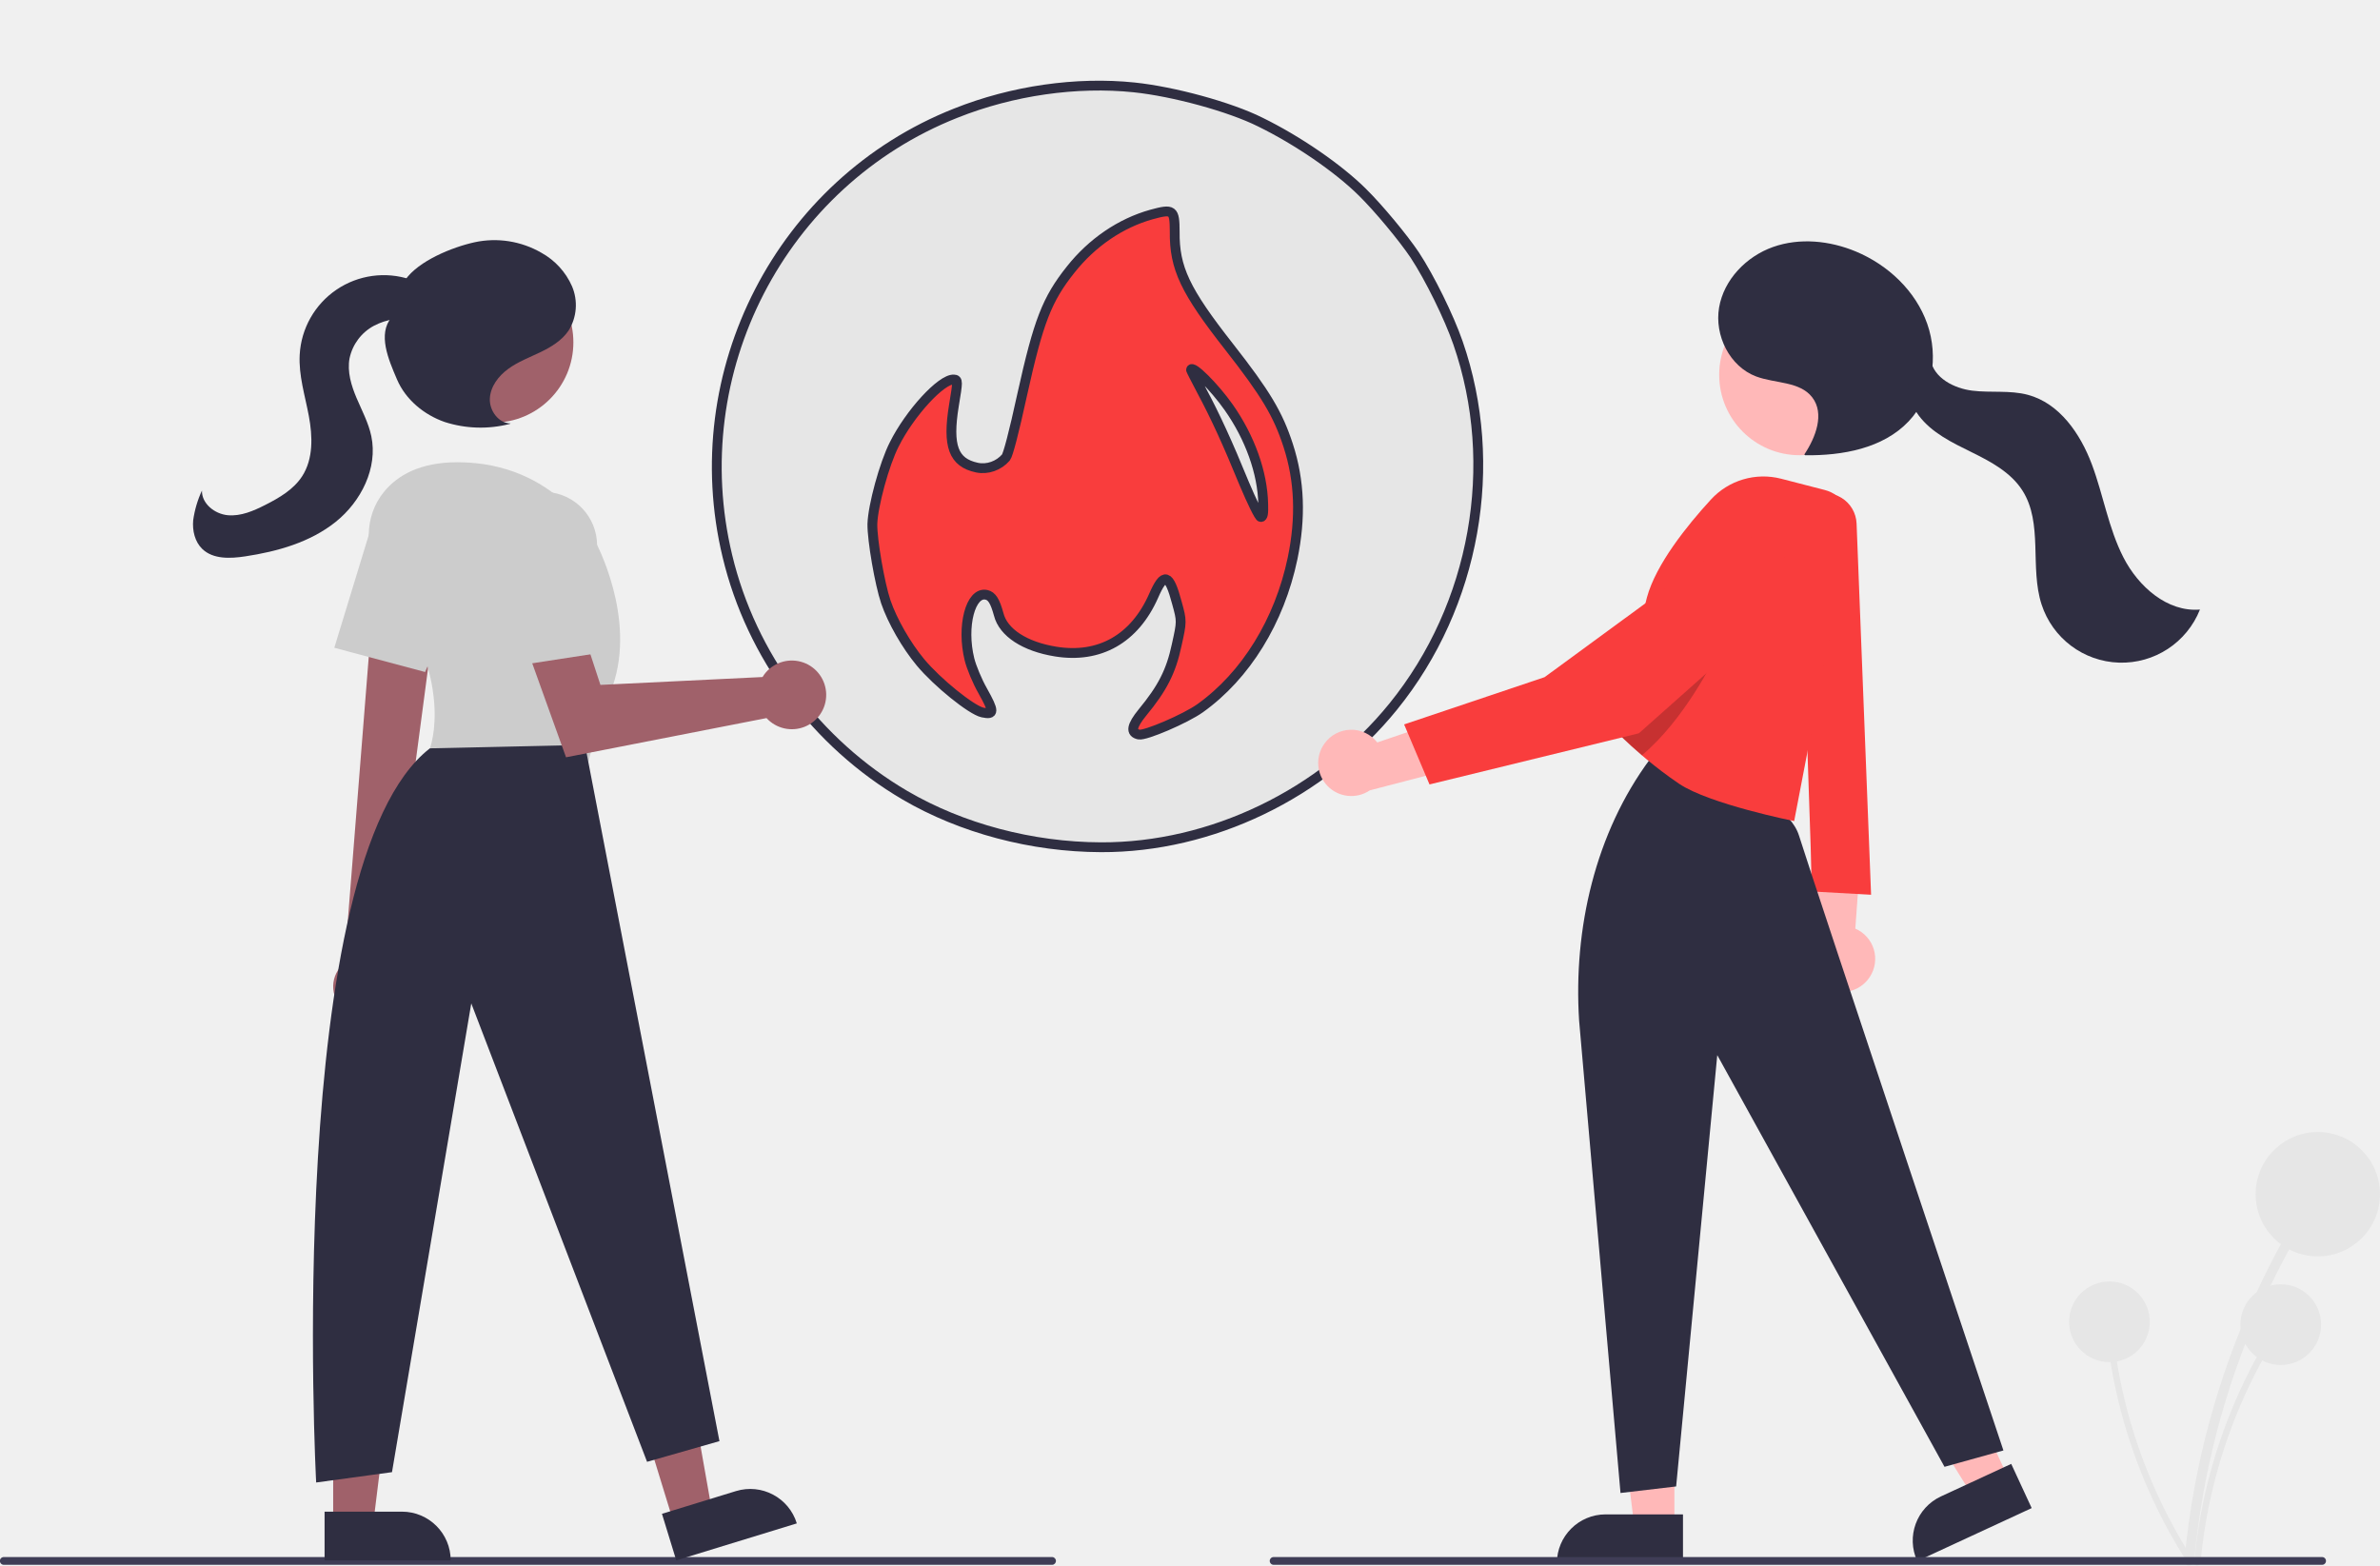
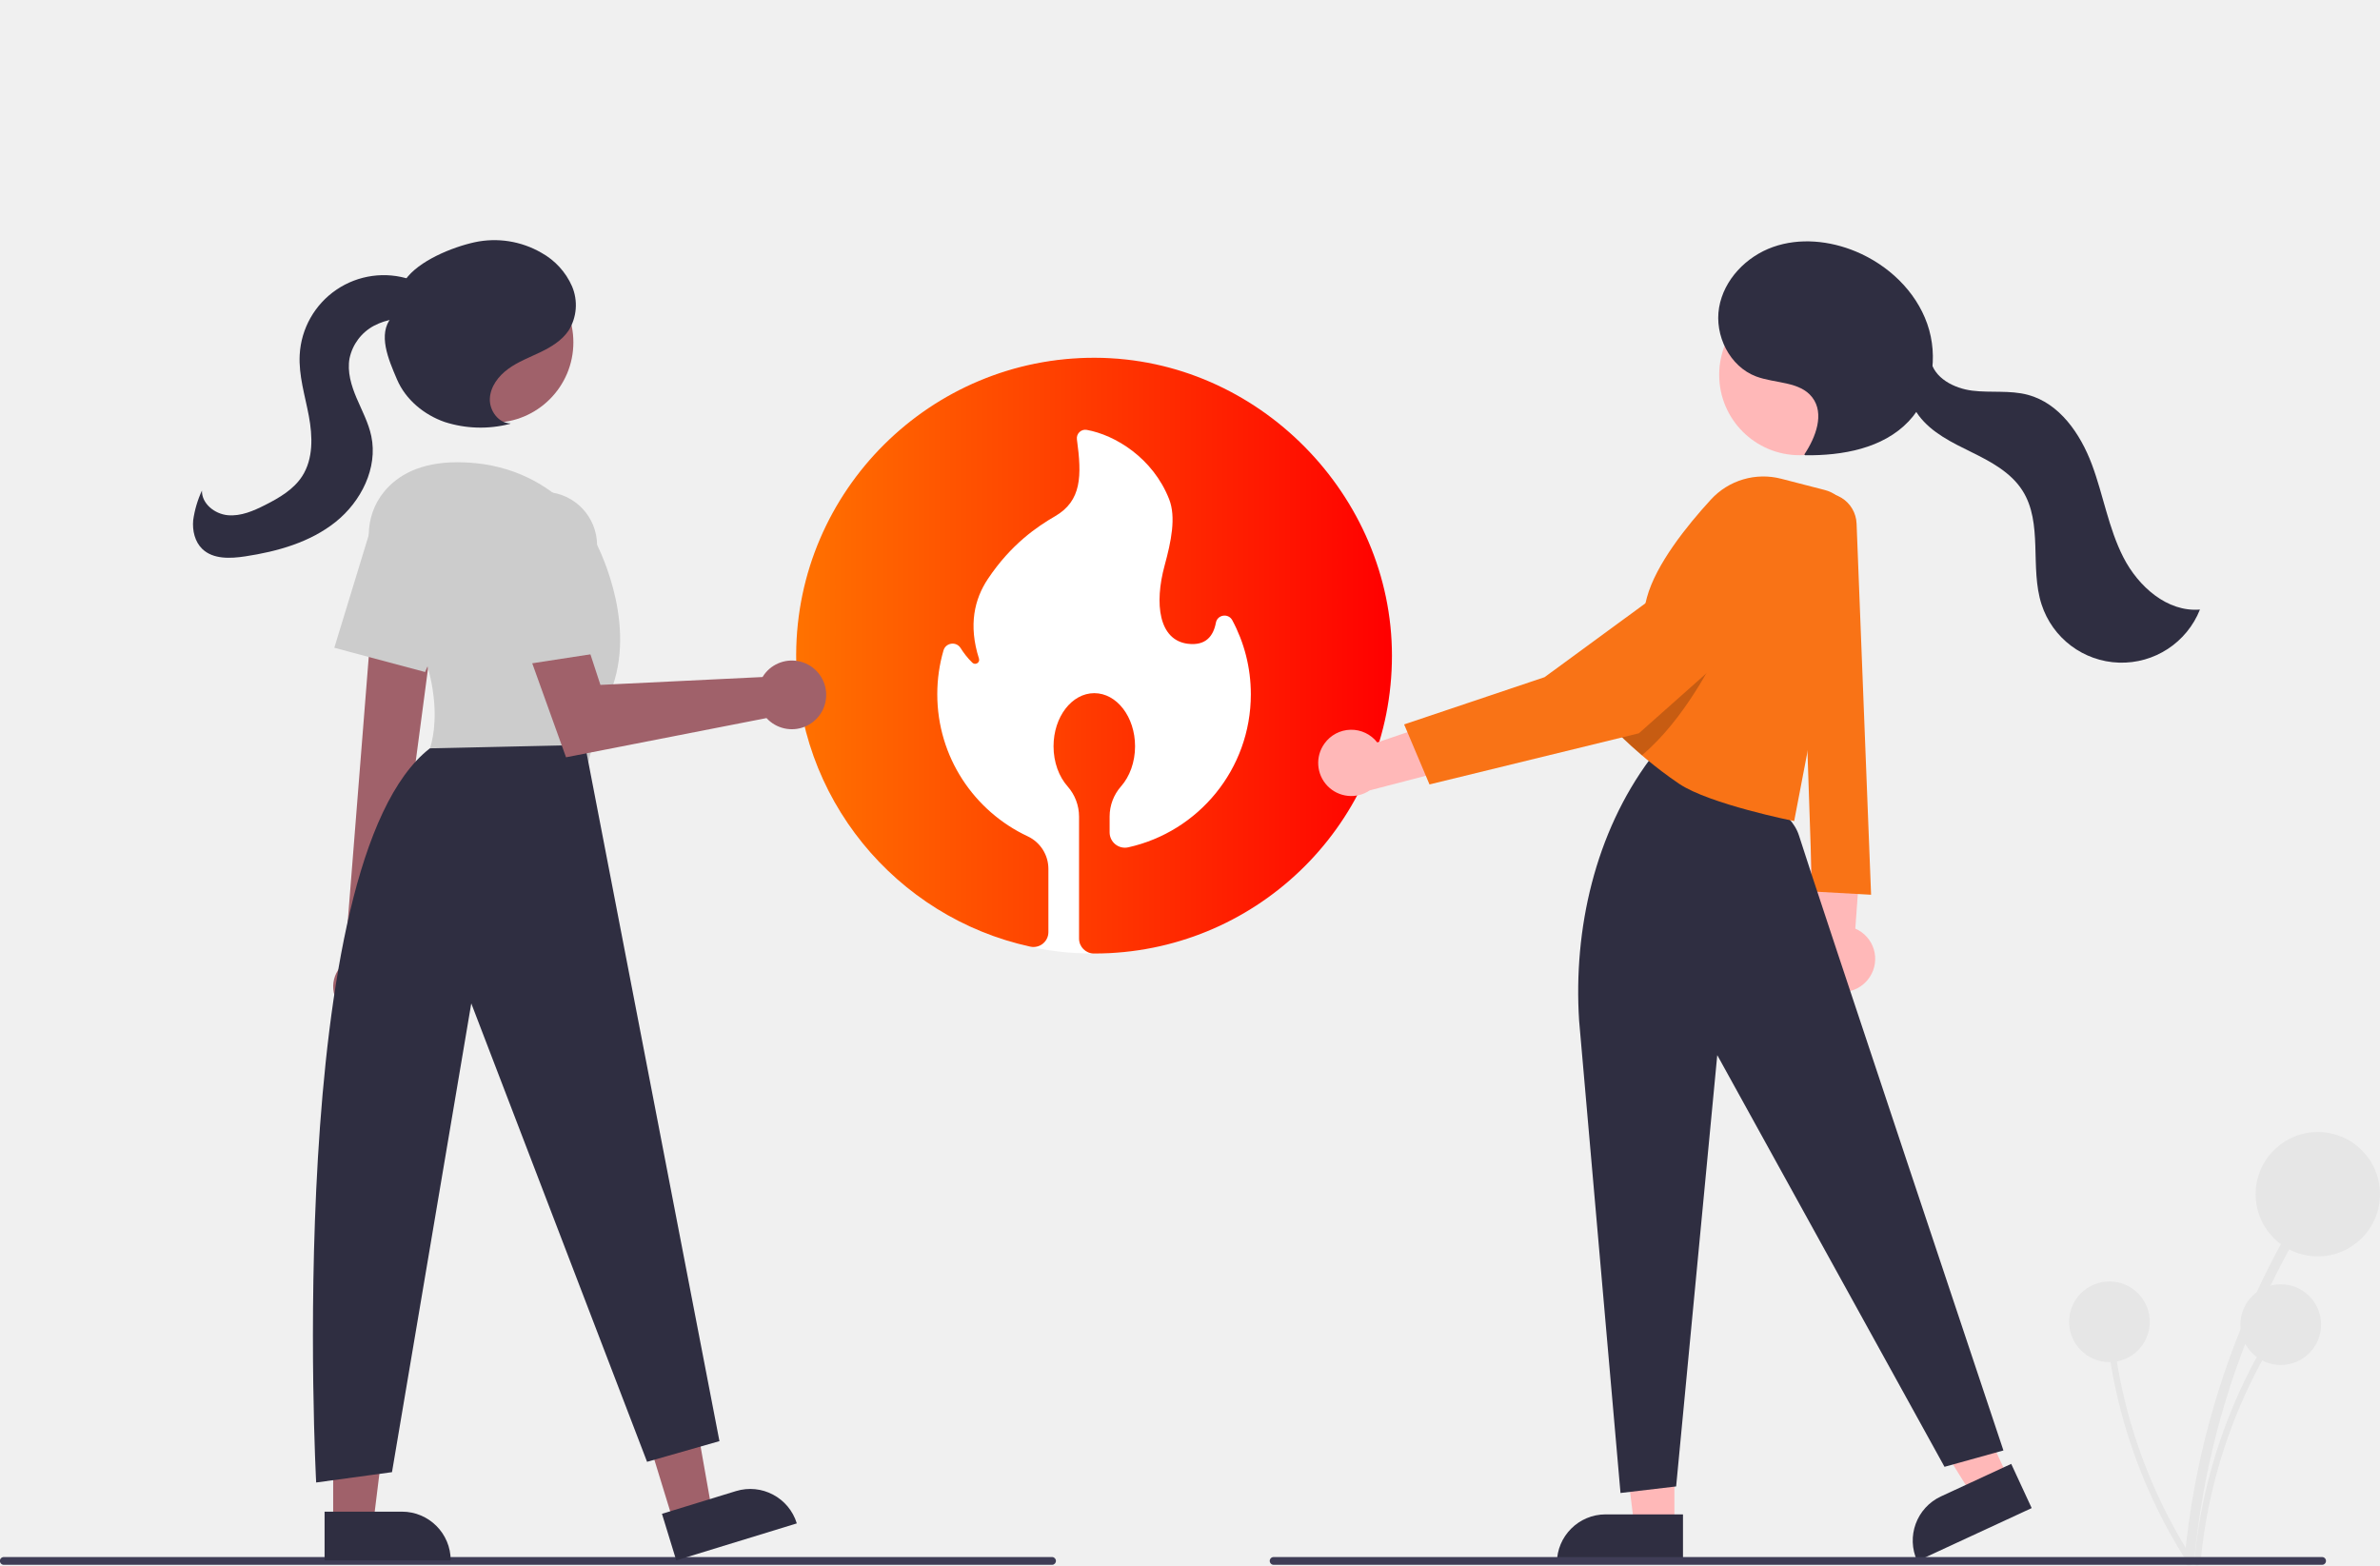
- <svg xmlns="http://www.w3.org/2000/svg" xmlns:ns1="https://boxy-svg.com" data-name="Layer 1" width="727.21" height="478.36" viewBox="0 0 727.21 478.36">
-   <g transform="matrix(0.057772, 0.010187, 0.010195, -0.057825, 187.3218, 241.652)" fill="#f83838" stroke="none" style="" ns1:origin="0.5 0.5" />
-   <ellipse style="stroke: rgb(0, 0, 0); fill: rgb(249, 61, 61);" cx="336.378" cy="142.257" rx="100.104" ry="98.84" />
-   <path d="M 322.236 26.902 C 304.594 28.773 286.017 35.589 270.513 45.948 C 222.667 77.757 205.494 140.636 230.419 192.825 C 243.917 221.158 268.909 243.145 298.715 253.038 C 317.694 259.319 339.876 260.453 360.594 256.111 C 393.537 249.226 423.339 226.173 438.981 195.502 C 457.089 160.017 455.617 116.447 435.237 82.702 C 430.893 75.484 422.605 64.991 416.728 59.18 C 412.182 54.766 402.892 47.418 397.014 43.677 C 388.257 38.06 374.36 32.315 362.061 29.241 C 351.975 26.633 334.263 25.633 322.236 26.902 Z M 343.489 67.397 C 345.689 78.36 350.37 84.44 367.076 98.405 C 380.975 110.031 385.986 115.443 390.998 124.132 C 396.676 133.953 399.42 144.916 399.485 157.612 C 399.552 177.19 392.936 195.634 381.375 208.264 C 377.632 212.341 366.742 220.025 364.737 220.025 C 362.061 220.025 361.997 217.885 364.4 213.209 C 368.814 204.722 370.349 199.176 370.349 190.889 C 370.415 183.474 370.415 183.405 367.742 178.259 C 363.534 169.972 361.929 169.839 360.325 177.657 C 357.387 191.69 348.163 199.844 334.6 200.511 C 325.043 200.98 317.759 198.172 315.218 193.028 C 313.281 189.284 312.01 187.949 310.274 187.949 C 305.328 187.949 304.794 198.976 309.34 208.331 C 310.408 210.535 313.081 214.412 315.286 216.882 C 320.095 222.364 320.298 223.365 316.623 223.365 C 313.149 223.365 301.185 217.284 294.902 212.341 C 289.559 208.132 283.878 201.781 280.672 196.436 C 277.73 191.491 272.651 178.796 271.717 174.051 C 270.713 168.572 271.446 155.34 273.187 148.857 C 275.861 138.499 283.144 126.204 286.885 125.667 C 288.155 125.467 288.22 125.936 288.558 133.49 C 289.157 145.982 292.032 150.528 299.384 150.528 C 302.656 150.528 305.798 148.591 307.401 145.651 C 307.866 144.714 308.205 137.965 308.269 125.805 C 308.468 102.88 309.607 95.8 314.819 85.373 C 319.494 75.953 326.78 68.335 335.466 63.79 C 341.547 60.649 342.083 60.917 343.489 67.397 Z" style="fill: rgb(230, 230, 230); stroke: rgb(47, 46, 65); stroke-width: 3px;" transform="matrix(0.978148, 0.207912, -0.207912, 0.978148, 36.96208, -66.60256)" />
-   <path d="M 363.162 113.432 C 363.162 113.565 364.697 116.303 366.569 119.581 C 371.112 127.398 375.12 135.415 380.602 147.581 C 383.141 153.059 385.546 157.603 386.016 157.603 C 386.683 157.603 386.818 156.532 386.618 153.594 C 386.081 144.039 381.872 133.477 375.053 124.457 C 370.513 118.445 363.162 111.628 363.162 113.432 Z" style="fill: rgb(230, 230, 230); stroke: rgb(47, 46, 65); stroke-width: 3px;" transform="matrix(0.999391, 0.034899, -0.034899, 0.999391, 4.952697, -13.00237)" />
-   <path d="M641.076,438.032a10.064,10.064,0,0,1,16.142-.352l33.834-11.5-4.69,17.968-31.41,8.166a10.111,10.111,0,0,1-13.875-14.281Z" transform="translate(-236.3952 -210.8201)" fill="#ffb8b8" />
-   <path d="M906.827,687.743a246.303,246.303,0,0,1,20.385-77.735q4.601-10.278,10.127-20.103c.947-1.685-1.644-3.199-2.59-1.514a249.707,249.707,0,0,0-27.786,76.655q-2.086,11.269-3.136,22.696c-.178,1.922,2.823,1.909,3,0Z" transform="translate(-236.3952 -210.8201)" fill="#e6e6e6" />
-   <circle cx="708.21" cy="364.897" r="19" fill="#e6e6e6" />
-   <path d="M908.77,688.248a159.788,159.788,0,0,1,13.225-50.43q2.985-6.668,6.57-13.042a.974.974,0,0,0-1.681-.982,161.996,161.996,0,0,0-18.026,49.73q-1.353,7.31-2.034,14.724c-.115,1.247,1.832,1.239,1.946,0Z" transform="translate(-236.3952 -210.8201)" fill="#e6e6e6" />
-   <circle cx="696.883" cy="404.751" r="12.326" fill="#e6e6e6" />
-   <path d="M906.314,687.084a159.788,159.788,0,0,1-20.59-47.897q-1.748-7.093-2.841-14.324a.974.974,0,0,0-1.929.259,161.996,161.996,0,0,0,16.374,50.298q3.429,6.597,7.452,12.861c.676,1.054,2.206-.15,1.535-1.197Z" transform="translate(-236.3952 -210.8201)" fill="#e6e6e6" />
-   <circle cx="644.542" cy="403.886" r="12.326" fill="#e6e6e6" />
-   <path d="M807.705,509.345a10.056,10.056,0,0,0-4.418-14.773l2.591-35.641-16.203,9.072.024,32.454a10.11,10.11,0,0,0,18.006,8.887Z" transform="translate(-236.3952 -210.8201)" fill="#ffb8b8" />
-   <path d="M803.674,370.799,808.105,484.217l-18-1-4-119,3.796-1.786A9.665,9.665,0,0,1,803.674,370.799Z" transform="translate(-236.3952 -210.8201)" fill="#f93d3d" />
-   <polygon points="511.612 466.235 499.352 466.234 493.52 418.946 511.614 418.947 511.612 466.235" fill="#ffb8b8" />
-   <path d="M490.595,462.731h23.644a0,0,0,0,1,0,0v14.887a0,0,0,0,1,0,0H475.708a0,0,0,0,1,0,0v0A14.887,14.887,0,0,1,490.595,462.731Z" fill="#2f2e41" />
-   <polygon points="613.615 451.583 602.489 456.734 577.329 416.272 593.749 408.671 613.615 451.583" fill="#ffb8b8" />
-   <path d="M832.188,665.526h23.644a0,0,0,0,1,0,0v14.887a0,0,0,0,1,0,0H817.301a0,0,0,0,1,0,0v0A14.887,14.887,0,0,1,832.188,665.526Z" transform="translate(-441.7098 202.8908) rotate(-24.84116)" fill="#2f2e41" />
-   <path d="M718.897,522.728l12.644,144.289,17-2L761.105,533.217l69.436,125.8,18-5S790.605,480.717,786.105,466.217c-4.933-15.895-44-22-44-22l-1.5-1.5C723.818,465.315,717.094,494.635,718.897,522.728Z" transform="translate(-236.3952 -210.8201)" fill="#2f2e41" />
-   <circle cx="549.859" cy="114.532" r="24.561" fill="#ffb8b8" />
-   <path d="M801.674,372.743l-17.07,88.97s-25.94-5.18-35.18-11.42c-3.66-2.48-6.98-5.04-9.78-7.36-.55-.45-1.07-.9-1.58-1.33-4.62-3.95-7.46-6.89-7.46-6.89s1.479-7.25,3.29-15.83c2.02-9.61,4.47-20.9,5.72-25.51,2.75-10.11,12.19-21.89,19.55-29.91a21.738,21.738,0,0,1,21.47-6.36l13.32,3.44A10.543,10.543,0,0,1,801.674,372.743Z" transform="translate(-236.3952 -210.8201)" fill="#f93d3d" />
-   <path d="M760.394,411.602s-9.18,19.08-22.33,30c-4.62-3.95-7.46-6.89-7.46-6.89s1.479-7.25,3.29-15.83C744.914,413.063,756.274,409.393,760.394,411.602Z" transform="translate(-236.3952 -210.8201)" opacity="0.2" />
-   <path d="M776.674,376.677a16.322,16.322,0,0,0-2.831-1.125,12.495,12.495,0,0,0-11.545,2.66l-53.958,39.523-42.914,14.435,7.754,18.341,63.976-15.624,42.43-37.708A12.754,12.754,0,0,0,776.674,376.677Z" transform="translate(-236.3952 -210.8201)" fill="#f93d3d" />
-   <path d="M787.708,349.687c3.496-5.232,6.254-12.488,2.406-17.466-3.799-4.914-11.292-4.19-17.111-6.365-8.104-3.029-12.804-12.549-11.338-21.076s8.31-15.594,16.464-18.486,17.348-1.951,25.333,1.379c9.829,4.1,18.261,12.03,21.797,22.076s1.646,22.108-5.689,29.83c-7.864,8.278-20.206,10.485-31.623,10.351" transform="translate(-236.3952 -210.8201)" fill="#2f2e41" />
-   <path d="M826.277,320.727c1.001,5.591,7.134,8.766,12.771,9.464s11.468-.197,16.955,1.269c9.674,2.584,16.055,11.888,19.567,21.265s5.069,19.498,9.633,28.412S898.612,397.909,908.591,397.075a25.732,25.732,0,0,1-48.394-1.569c-3.666-11.317.542-24.813-5.868-34.834-3.547-5.545-9.673-8.807-15.579-11.713s-12.106-5.889-16.066-11.148-4.751-13.563.129-17.981" transform="translate(-236.3952 -210.8201)" fill="#2f2e41" />
-   <path d="M945.88,688.964h-320.294a1.191,1.191,0,1,1,0-2.381h320.294a1.191,1.191,0,1,1,0,2.381Z" transform="translate(-236.3952 -210.8201)" fill="#3f3d56" />
-   <path d="M557.88,688.964h-320.294a1.191,1.191,0,1,1,0-2.381h320.294a1.191,1.191,0,0,1,0,2.381Z" transform="translate(-236.3952 -210.8201)" fill="#3f3d56" />
-   <polygon points="205.801 465.134 217.522 461.537 209.226 414.618 191.928 419.927 205.801 465.134" fill="#a0616a" />
-   <path d="M439.993,667.396h38.531a0,0,0,0,1,0,0V682.283a0,0,0,0,1,0,0H454.88a14.887,14.887,0,0,1-14.887-14.887v0A0,0,0,0,1,439.993,667.396Z" transform="translate(859.9015 974.4209) rotate(162.9391)" fill="#2f2e41" />
-   <polygon points="101.803 465.403 114.063 465.403 119.895 418.115 101.801 418.116 101.803 465.403" fill="#a0616a" />
-   <path d="M335.571,672.72h38.531a0,0,0,0,1,0,0v14.887a0,0,0,0,1,0,0H350.458a14.887,14.887,0,0,1-14.887-14.887v0A0,0,0,0,1,335.571,672.72Z" transform="translate(473.3094 1149.49) rotate(179.9974)" fill="#2f2e41" />
-   <path d="M341.319,519.146a9.162,9.162,0,0,1,.318-14.046l9.505-119.695,19.331,4.83L354.995,506.994a9.212,9.212,0,0,1-13.677,12.152Z" transform="translate(-236.3952 -210.8201)" fill="#a0616a" />
-   <circle cx="150.634" cy="104.601" r="24.561" fill="#a0616a" />
-   <path d="M353.483,387.78c-5.837-8.013-6.017-19.049.271-26.714,4.103-5.002,10.966-9.004,22.425-9.004,30.543,0,42.128,24.224,42.128,24.224s12.638,23.17,5.266,44.235-7.372,23.17-7.372,23.17l-48.447-4.213S375.927,418.592,353.483,387.78Z" transform="translate(-236.3952 -210.8201)" fill="#ccc" />
-   <path d="M338.543,408.748l10.437-34.146a16.327,16.327,0,0,1,23.097-9.737h0a16.356,16.356,0,0,1,7.465,21.074l-13.269,30.218Z" transform="translate(-236.3952 -210.8201)" fill="#ccc" />
-   <path d="M415.148,438.425l41.075,212.747-22.117,6.319L380.392,517.415,356.168,660.651l-23.17,3.16S322.834,474.292,367.754,439.478Z" transform="translate(-236.3952 -210.8201)" fill="#2f2e41" />
-   <path d="M470.354,416.343a10.527,10.527,0,0,0-.963,1.349L419.856,420.094l-9.538-29.12L393.756,398.846l15.588,43.371,61.262-11.981a10.496,10.496,0,1,0-.252-13.893Z" transform="translate(-236.3952 -210.8201)" fill="#a0616a" />
-   <path d="M386.293,379.345a16.326,16.326,0,0,1,17.233-18.202h0a16.356,16.356,0,0,1,15.308,16.295V410.44l-28.369,4.365Z" transform="translate(-236.3952 -210.8201)" fill="#ccc" />
-   <path d="M392.431,340.205c-3.686-.016-6.53-3.897-6.365-7.58s2.639-6.923,5.619-9.093,6.475-3.492,9.798-5.087,6.617-3.586,8.669-6.648a14.716,14.716,0,0,0,1.023-13.504,21.669,21.669,0,0,0-9.333-10.224,28.688,28.688,0,0,0-20.417-3.228c-6.888,1.511-17.154,5.695-21.19,11.478l-4.208,11.458c-4.288,5.156-.968,12.813,1.668,18.98s8.248,10.806,14.581,13.011a35.794,35.794,0,0,0,19.841.595" transform="translate(-236.3952 -210.8201)" fill="#2f2e41" />
-   <path d="M369.985,302.044c-1.809-2.899-4.944-4.743-8.186-5.825a25.724,25.724,0,0,0-33.832,23.003c-.344,6.314,1.634,12.489,2.795,18.705s1.393,13.082-2.034,18.396c-2.611,4.048-6.964,6.596-11.261,8.773-3.581,1.814-7.455,3.516-11.453,3.154s-8.016-3.528-7.91-7.541a32.054,32.054,0,0,0-2.682,9.08c-.281,3.156.497,6.561,2.776,8.762,3.313,3.199,8.563,2.965,13.116,2.274,9.857-1.494,19.838-4.295,27.626-10.52s12.955-16.475,10.904-26.231c-.857-4.075-2.87-7.796-4.497-11.63s-2.897-8.027-2.15-12.124a14.735,14.735,0,0,1,7.493-9.982,19.601,19.601,0,0,1,12.523-1.899c2.799.459,6.294,1.173,7.954-1.127a4.508,4.508,0,0,0-.094-4.809,13.248,13.248,0,0,0-3.593-3.56" transform="translate(-236.3952 -210.8201)" fill="#2f2e41" />
+ <svg xmlns="http://www.w3.org/2000/svg" xmlns:ns1="https://boxy-svg.com" data-name="Layer 1" width="727.21" height="478.36" viewBox="0 0 727.21 478.36" version="1.1" id="svg28" xml:space="preserve">
+   <defs id="defs28">
+     <linearGradient id="paint0_linear_132_1045" x1="-0.001" y1="182.507" x2="365.007" y2="182.507" gradientUnits="userSpaceOnUse">
+       <stop stop-color="#FF7200" id="stop1" />
+       <stop offset="1" stop-color="#FF0000" id="stop2" />
+     </linearGradient>
+     <clipPath id="clip0_132_1045">
+       <rect width="365" height="365" fill="white" id="rect2" />
+     </clipPath>
+   </defs>
+   <g style="fill:none" id="g28" transform="matrix(0.4987318,0,0,0.4987318,243.2703,109.3147)">
+     <ellipse cx="181.5" cy="182.5" rx="179.5" ry="182.5" fill="#ffffff" id="ellipse1" />
+     <g clip-path="url(#clip0_132_1045)" id="g1-3">
+       <path d="M 183.014,-2.06635e-5 C 82.507,-0.279 0.4,81.25 2.08512e-5,181.757 -0.35,269.471 61.179,342.871 143.436,360.807 c 5.7,1.243 11.093,-3.107 11.093,-8.943 v -38.721 c 0,-8.564 -4.972,-16.329 -12.729,-19.964 -32.7,-15.322 -55.35,-48.515 -55.35,-87.015 0,-9.314 1.329,-18.321 3.8,-26.835 1.393,-4.786 7.807,-5.708 10.471,-1.493 1.9,3.007 4.293,6.193 7.229,9 1.843,1.764 4.807,-0.093 4.036,-2.522 -6.543,-20.593 -2.765,-36.478 5.485,-48.828 14.2,-21.265 30.229,-32.065 41.1,-38.365 16.408,-9.5 16.472,-24.8 13.429,-47.107 -0.471,-3.471 2.564,-6.443 6.014,-5.822 17.265,3.086 40.522,17.064 50.493,42.479 4.343,11.064 1.2,26.029 -2.757,40.522 -6.429,23.536 -3.586,45.814 14.186,48.036 11.05,1.378 15.685,-4.786 17.207,-12.893 0.936,-4.979 7.643,-5.993 10.043,-1.529 7.264,13.522 11.378,28.986 11.371,45.407 -0.014,45.907 -32.121,84.207 -75.136,93.736 -5.85,1.293 -11.385,-3.2 -11.385,-9.193 v -9.671 c 0,-6.807 2.485,-13.379 6.993,-18.486 5.264,-5.964 8.592,-14.757 8.592,-24.564 0,-17.972 -11.178,-32.543 -24.971,-32.543 -13.793,0 -24.971,14.571 -24.971,32.543 0,9.821 3.335,18.621 8.614,24.585 4.514,5.108 7.014,11.686 7.014,18.508 v 20.657 54.078 c 0,5.029 4.114,9.15 9.15,9.15 h 0.05 c 3.193,0 6.372,-0.085 9.529,-0.243 C 288.4,359.814 365.007,280.114 365.007,182.514 365.007,84.914 283.571,0.279 183.014,-2.06635e-5 Z" fill="url(#paint0_linear_132_1045)" id="path1" style="fill:url(#paint0_linear_132_1045)" />
+     </g>
+   </g>
+   <g transform="matrix(0.057772, 0.010187, 0.010195, -0.057825, 187.3218, 241.652)" fill="#f83838" stroke="none" style="" ns1:origin="0.5 0.5" id="g1" />
+   <path d="M641.076,438.032a10.064,10.064,0,0,1,16.142-.352l33.834-11.5-4.69,17.968-31.41,8.166a10.111,10.111,0,0,1-13.875-14.281Z" transform="translate(-236.3952 -210.8201)" fill="#ffb8b8" id="path3" />
+   <path d="M906.827,687.743a246.303,246.303,0,0,1,20.385-77.735q4.601-10.278,10.127-20.103c.947-1.685-1.644-3.199-2.59-1.514a249.707,249.707,0,0,0-27.786,76.655q-2.086,11.269-3.136,22.696c-.178,1.922,2.823,1.909,3,0Z" transform="translate(-236.3952 -210.8201)" fill="#e6e6e6" id="path4" />
+   <circle cx="708.21" cy="364.897" r="19" fill="#e6e6e6" id="circle4" />
+   <path d="M908.77,688.248a159.788,159.788,0,0,1,13.225-50.43q2.985-6.668,6.57-13.042a.974.974,0,0,0-1.681-.982,161.996,161.996,0,0,0-18.026,49.73q-1.353,7.31-2.034,14.724c-.115,1.247,1.832,1.239,1.946,0Z" transform="translate(-236.3952 -210.8201)" fill="#e6e6e6" id="path5" />
+   <circle cx="696.883" cy="404.751" r="12.326" fill="#e6e6e6" id="circle5" />
+   <path d="M906.314,687.084a159.788,159.788,0,0,1-20.59-47.897q-1.748-7.093-2.841-14.324a.974.974,0,0,0-1.929.259,161.996,161.996,0,0,0,16.374,50.298q3.429,6.597,7.452,12.861c.676,1.054,2.206-.15,1.535-1.197Z" transform="translate(-236.3952 -210.8201)" fill="#e6e6e6" id="path6" />
+   <circle cx="644.542" cy="403.886" r="12.326" fill="#e6e6e6" id="circle6" />
+   <path d="M807.705,509.345a10.056,10.056,0,0,0-4.418-14.773l2.591-35.641-16.203,9.072.024,32.454a10.11,10.11,0,0,0,18.006,8.887Z" transform="translate(-236.3952 -210.8201)" fill="#ffb8b8" id="path7" />
+   <path d="M803.674,370.799,808.105,484.217l-18-1-4-119,3.796-1.786A9.665,9.665,0,0,1,803.674,370.799Z" transform="translate(-236.3952 -210.8201)" fill="#f93d3d" id="path8" style="fill:#f97316;fill-opacity:1" />
+   <polygon points="511.612 466.235 499.352 466.234 493.52 418.946 511.614 418.947 511.612 466.235" fill="#ffb8b8" id="polygon8" />
+   <path d="M490.595,462.731h23.644a0,0,0,0,1,0,0v14.887a0,0,0,0,1,0,0H475.708a0,0,0,0,1,0,0v0A14.887,14.887,0,0,1,490.595,462.731Z" fill="#2f2e41" id="path9" />
+   <polygon points="613.615 451.583 602.489 456.734 577.329 416.272 593.749 408.671 613.615 451.583" fill="#ffb8b8" id="polygon9" />
+   <path d="M832.188,665.526h23.644a0,0,0,0,1,0,0v14.887a0,0,0,0,1,0,0H817.301a0,0,0,0,1,0,0v0A14.887,14.887,0,0,1,832.188,665.526Z" transform="translate(-441.7098 202.8908) rotate(-24.84116)" fill="#2f2e41" id="path10" />
+   <path d="M718.897,522.728l12.644,144.289,17-2L761.105,533.217l69.436,125.8,18-5S790.605,480.717,786.105,466.217c-4.933-15.895-44-22-44-22l-1.5-1.5C723.818,465.315,717.094,494.635,718.897,522.728Z" transform="translate(-236.3952 -210.8201)" fill="#2f2e41" id="path11" />
+   <circle cx="549.859" cy="114.532" r="24.561" fill="#ffb8b8" id="circle11" />
+   <path d="M801.674,372.743l-17.07,88.97s-25.94-5.18-35.18-11.42c-3.66-2.48-6.98-5.04-9.78-7.36-.55-.45-1.07-.9-1.58-1.33-4.62-3.95-7.46-6.89-7.46-6.89s1.479-7.25,3.29-15.83c2.02-9.61,4.47-20.9,5.72-25.51,2.75-10.11,12.19-21.89,19.55-29.91a21.738,21.738,0,0,1,21.47-6.36l13.32,3.44A10.543,10.543,0,0,1,801.674,372.743Z" transform="translate(-236.3952 -210.8201)" fill="#f93d3d" id="path12" style="fill:#f97316;fill-opacity:1" />
+   <path d="M760.394,411.602s-9.18,19.08-22.33,30c-4.62-3.95-7.46-6.89-7.46-6.89s1.479-7.25,3.29-15.83C744.914,413.063,756.274,409.393,760.394,411.602Z" transform="translate(-236.3952 -210.8201)" opacity="0.2" id="path13" />
+   <path d="M776.674,376.677a16.322,16.322,0,0,0-2.831-1.125,12.495,12.495,0,0,0-11.545,2.66l-53.958,39.523-42.914,14.435,7.754,18.341,63.976-15.624,42.43-37.708A12.754,12.754,0,0,0,776.674,376.677Z" transform="translate(-236.3952 -210.8201)" fill="#f93d3d" id="path14" style="fill:#f97316;fill-opacity:1" />
+   <path d="M787.708,349.687c3.496-5.232,6.254-12.488,2.406-17.466-3.799-4.914-11.292-4.19-17.111-6.365-8.104-3.029-12.804-12.549-11.338-21.076s8.31-15.594,16.464-18.486,17.348-1.951,25.333,1.379c9.829,4.1,18.261,12.03,21.797,22.076s1.646,22.108-5.689,29.83c-7.864,8.278-20.206,10.485-31.623,10.351" transform="translate(-236.3952 -210.8201)" fill="#2f2e41" id="path15" />
+   <path d="M826.277,320.727c1.001,5.591,7.134,8.766,12.771,9.464s11.468-.197,16.955,1.269c9.674,2.584,16.055,11.888,19.567,21.265s5.069,19.498,9.633,28.412S898.612,397.909,908.591,397.075a25.732,25.732,0,0,1-48.394-1.569c-3.666-11.317.542-24.813-5.868-34.834-3.547-5.545-9.673-8.807-15.579-11.713s-12.106-5.889-16.066-11.148-4.751-13.563.129-17.981" transform="translate(-236.3952 -210.8201)" fill="#2f2e41" id="path16" />
+   <path d="M945.88,688.964h-320.294a1.191,1.191,0,1,1,0-2.381h320.294a1.191,1.191,0,1,1,0,2.381Z" transform="translate(-236.3952 -210.8201)" fill="#3f3d56" id="path17" />
+   <path d="M557.88,688.964h-320.294a1.191,1.191,0,1,1,0-2.381h320.294a1.191,1.191,0,0,1,0,2.381Z" transform="translate(-236.3952 -210.8201)" fill="#3f3d56" id="path18" />
+   <polygon points="205.801 465.134 217.522 461.537 209.226 414.618 191.928 419.927 205.801 465.134" fill="#a0616a" id="polygon18" />
+   <path d="M439.993,667.396h38.531a0,0,0,0,1,0,0V682.283a0,0,0,0,1,0,0H454.88a14.887,14.887,0,0,1-14.887-14.887v0A0,0,0,0,1,439.993,667.396Z" transform="translate(859.9015 974.4209) rotate(162.9391)" fill="#2f2e41" id="path19" />
+   <polygon points="101.803 465.403 114.063 465.403 119.895 418.115 101.801 418.116 101.803 465.403" fill="#a0616a" id="polygon19" />
+   <path d="M335.571,672.72h38.531a0,0,0,0,1,0,0v14.887a0,0,0,0,1,0,0H350.458a14.887,14.887,0,0,1-14.887-14.887v0A0,0,0,0,1,335.571,672.72Z" transform="translate(473.3094 1149.49) rotate(179.9974)" fill="#2f2e41" id="path20" />
+   <path d="M341.319,519.146a9.162,9.162,0,0,1,.318-14.046l9.505-119.695,19.331,4.83L354.995,506.994a9.212,9.212,0,0,1-13.677,12.152Z" transform="translate(-236.3952 -210.8201)" fill="#a0616a" id="path21" />
+   <circle cx="150.634" cy="104.601" r="24.561" fill="#a0616a" id="circle21" />
+   <path d="M353.483,387.78c-5.837-8.013-6.017-19.049.271-26.714,4.103-5.002,10.966-9.004,22.425-9.004,30.543,0,42.128,24.224,42.128,24.224s12.638,23.17,5.266,44.235-7.372,23.17-7.372,23.17l-48.447-4.213S375.927,418.592,353.483,387.78Z" transform="translate(-236.3952 -210.8201)" fill="#ccc" id="path22" />
+   <path d="M338.543,408.748l10.437-34.146a16.327,16.327,0,0,1,23.097-9.737h0a16.356,16.356,0,0,1,7.465,21.074l-13.269,30.218Z" transform="translate(-236.3952 -210.8201)" fill="#ccc" id="path23" />
+   <path d="M415.148,438.425l41.075,212.747-22.117,6.319L380.392,517.415,356.168,660.651l-23.17,3.16S322.834,474.292,367.754,439.478Z" transform="translate(-236.3952 -210.8201)" fill="#2f2e41" id="path24" />
+   <path d="M470.354,416.343a10.527,10.527,0,0,0-.963,1.349L419.856,420.094l-9.538-29.12L393.756,398.846l15.588,43.371,61.262-11.981a10.496,10.496,0,1,0-.252-13.893Z" transform="translate(-236.3952 -210.8201)" fill="#a0616a" id="path25" />
+   <path d="M386.293,379.345a16.326,16.326,0,0,1,17.233-18.202h0a16.356,16.356,0,0,1,15.308,16.295V410.44l-28.369,4.365Z" transform="translate(-236.3952 -210.8201)" fill="#ccc" id="path26" />
+   <path d="M392.431,340.205c-3.686-.016-6.53-3.897-6.365-7.58s2.639-6.923,5.619-9.093,6.475-3.492,9.798-5.087,6.617-3.586,8.669-6.648a14.716,14.716,0,0,0,1.023-13.504,21.669,21.669,0,0,0-9.333-10.224,28.688,28.688,0,0,0-20.417-3.228c-6.888,1.511-17.154,5.695-21.19,11.478l-4.208,11.458c-4.288,5.156-.968,12.813,1.668,18.98s8.248,10.806,14.581,13.011a35.794,35.794,0,0,0,19.841.595" transform="translate(-236.3952 -210.8201)" fill="#2f2e41" id="path27" />
+   <path d="M369.985,302.044c-1.809-2.899-4.944-4.743-8.186-5.825a25.724,25.724,0,0,0-33.832,23.003c-.344,6.314,1.634,12.489,2.795,18.705s1.393,13.082-2.034,18.396c-2.611,4.048-6.964,6.596-11.261,8.773-3.581,1.814-7.455,3.516-11.453,3.154s-8.016-3.528-7.91-7.541a32.054,32.054,0,0,0-2.682,9.08c-.281,3.156.497,6.561,2.776,8.762,3.313,3.199,8.563,2.965,13.116,2.274,9.857-1.494,19.838-4.295,27.626-10.52s12.955-16.475,10.904-26.231c-.857-4.075-2.87-7.796-4.497-11.63s-2.897-8.027-2.15-12.124a14.735,14.735,0,0,1,7.493-9.982,19.601,19.601,0,0,1,12.523-1.899c2.799.459,6.294,1.173,7.954-1.127a4.508,4.508,0,0,0-.094-4.809,13.248,13.248,0,0,0-3.593-3.56" transform="translate(-236.3952 -210.8201)" fill="#2f2e41" id="path28" />
</svg>
